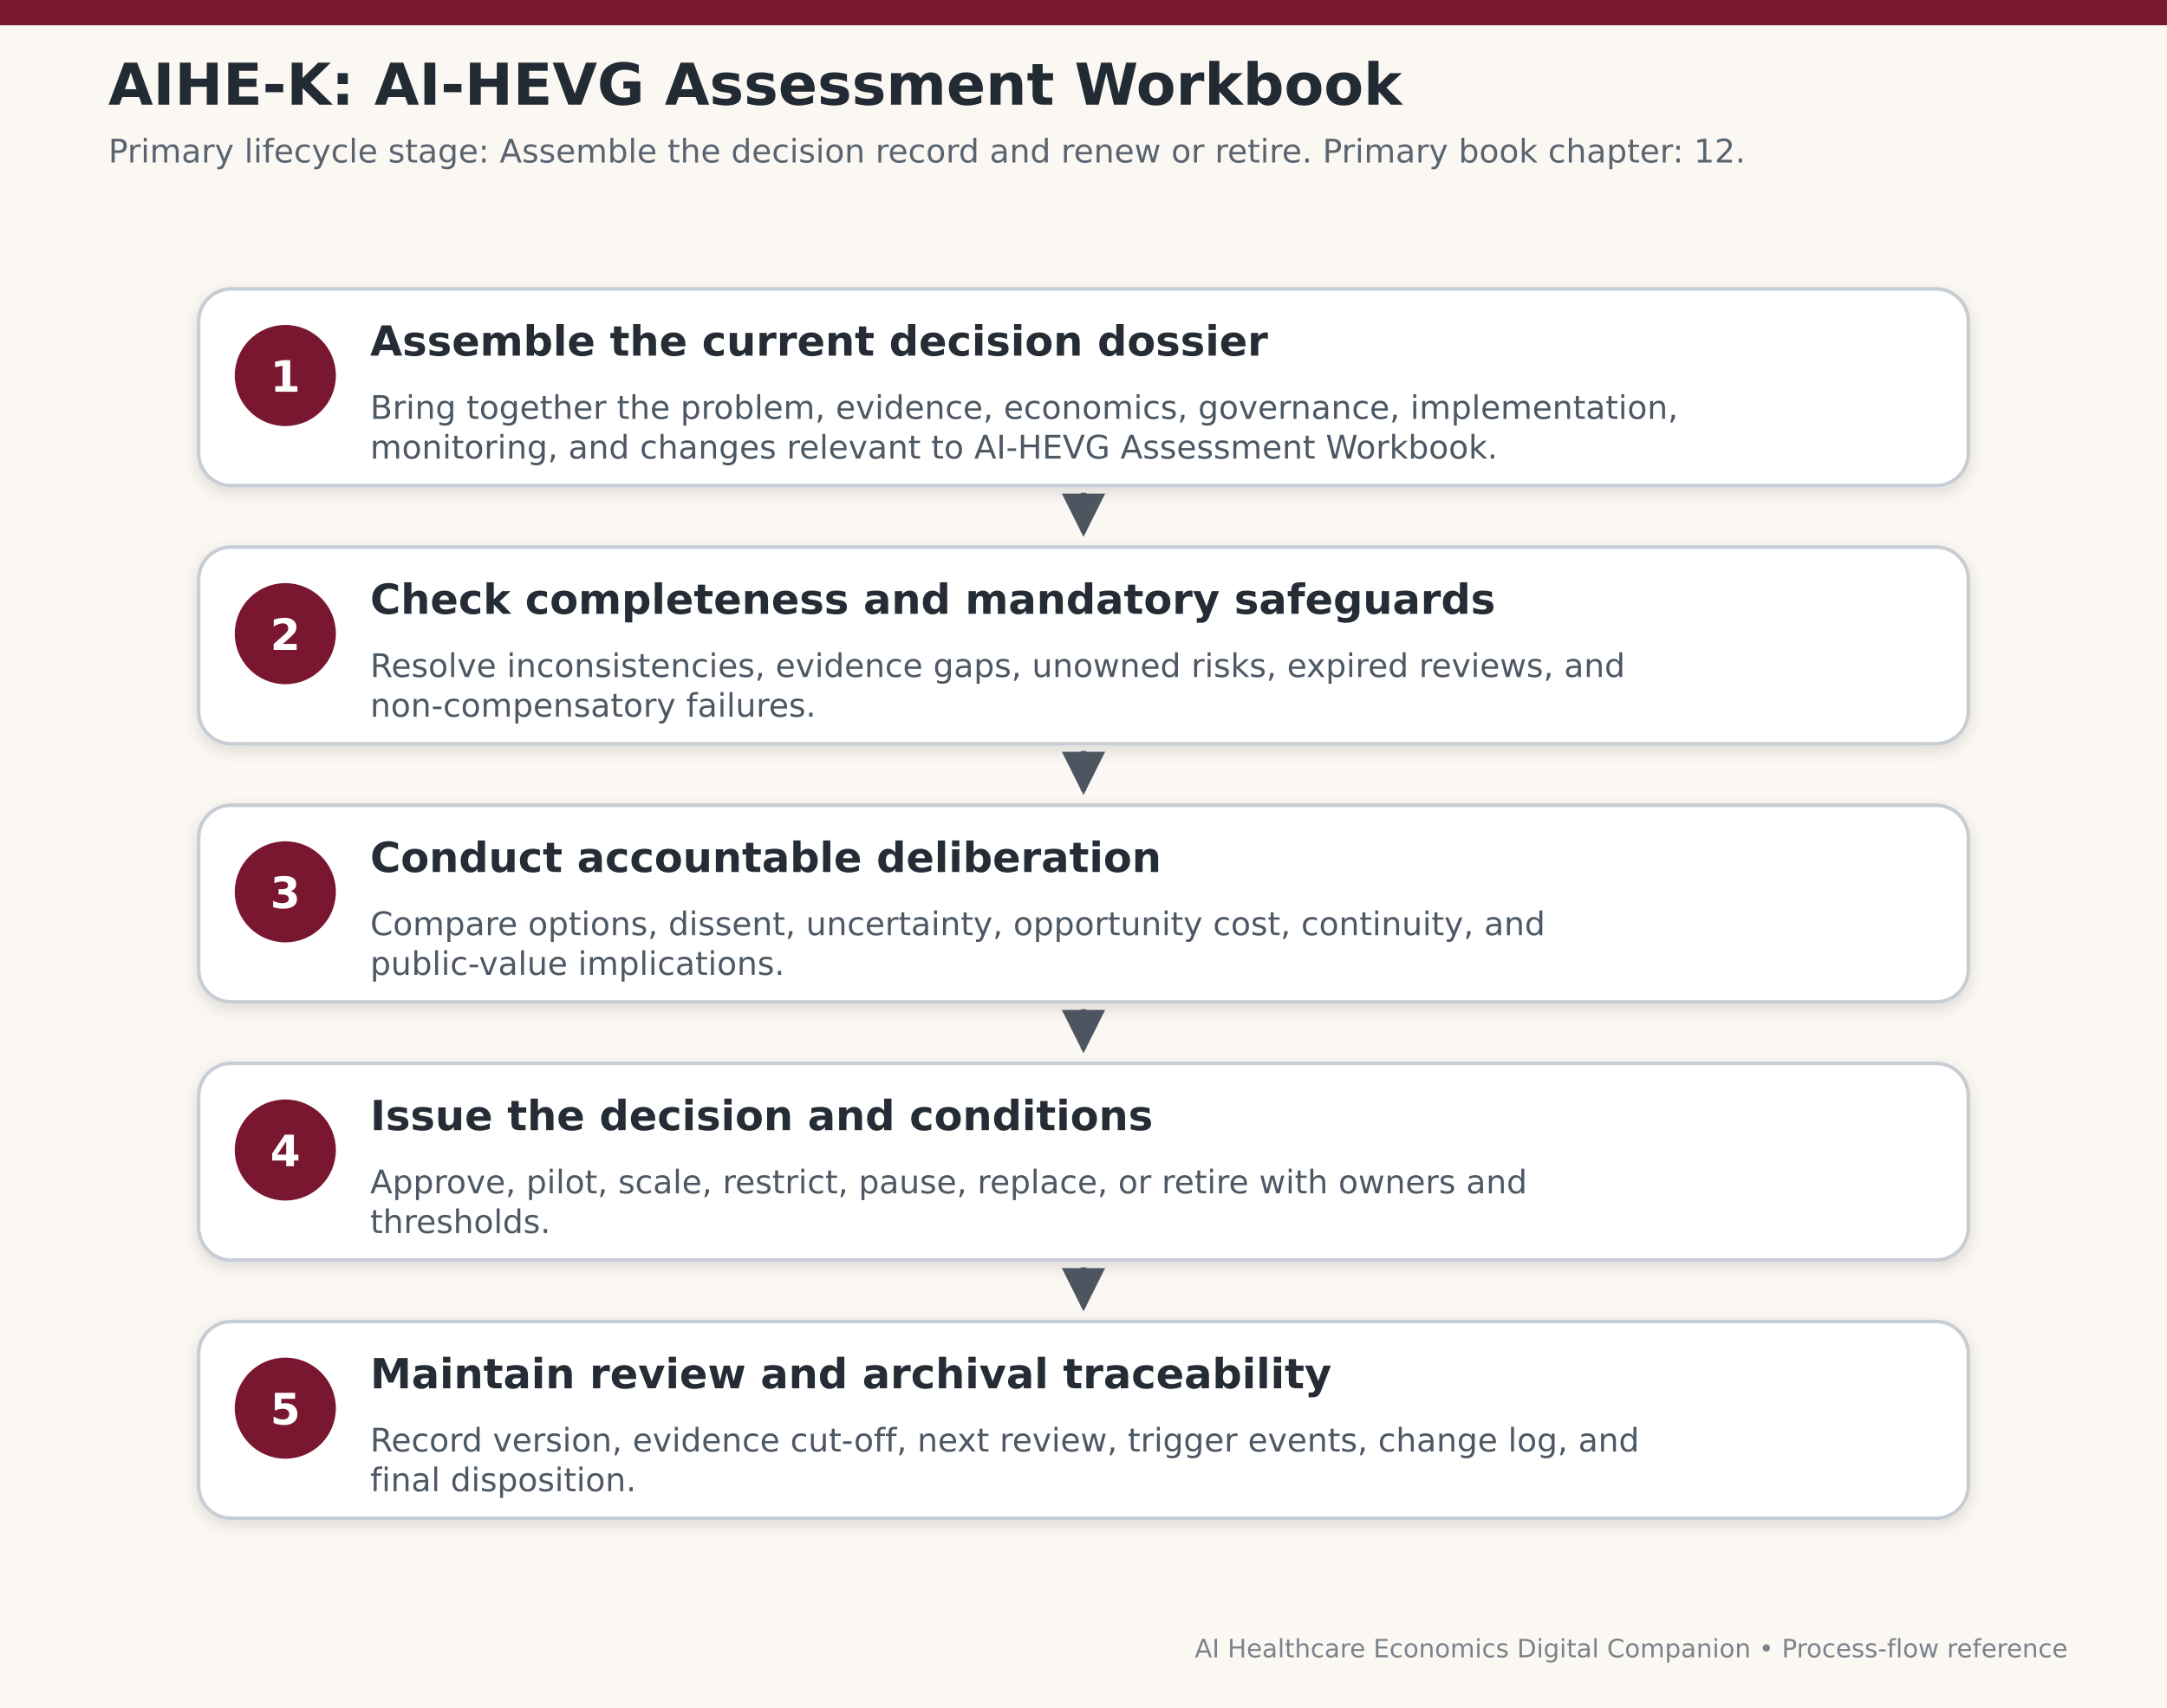
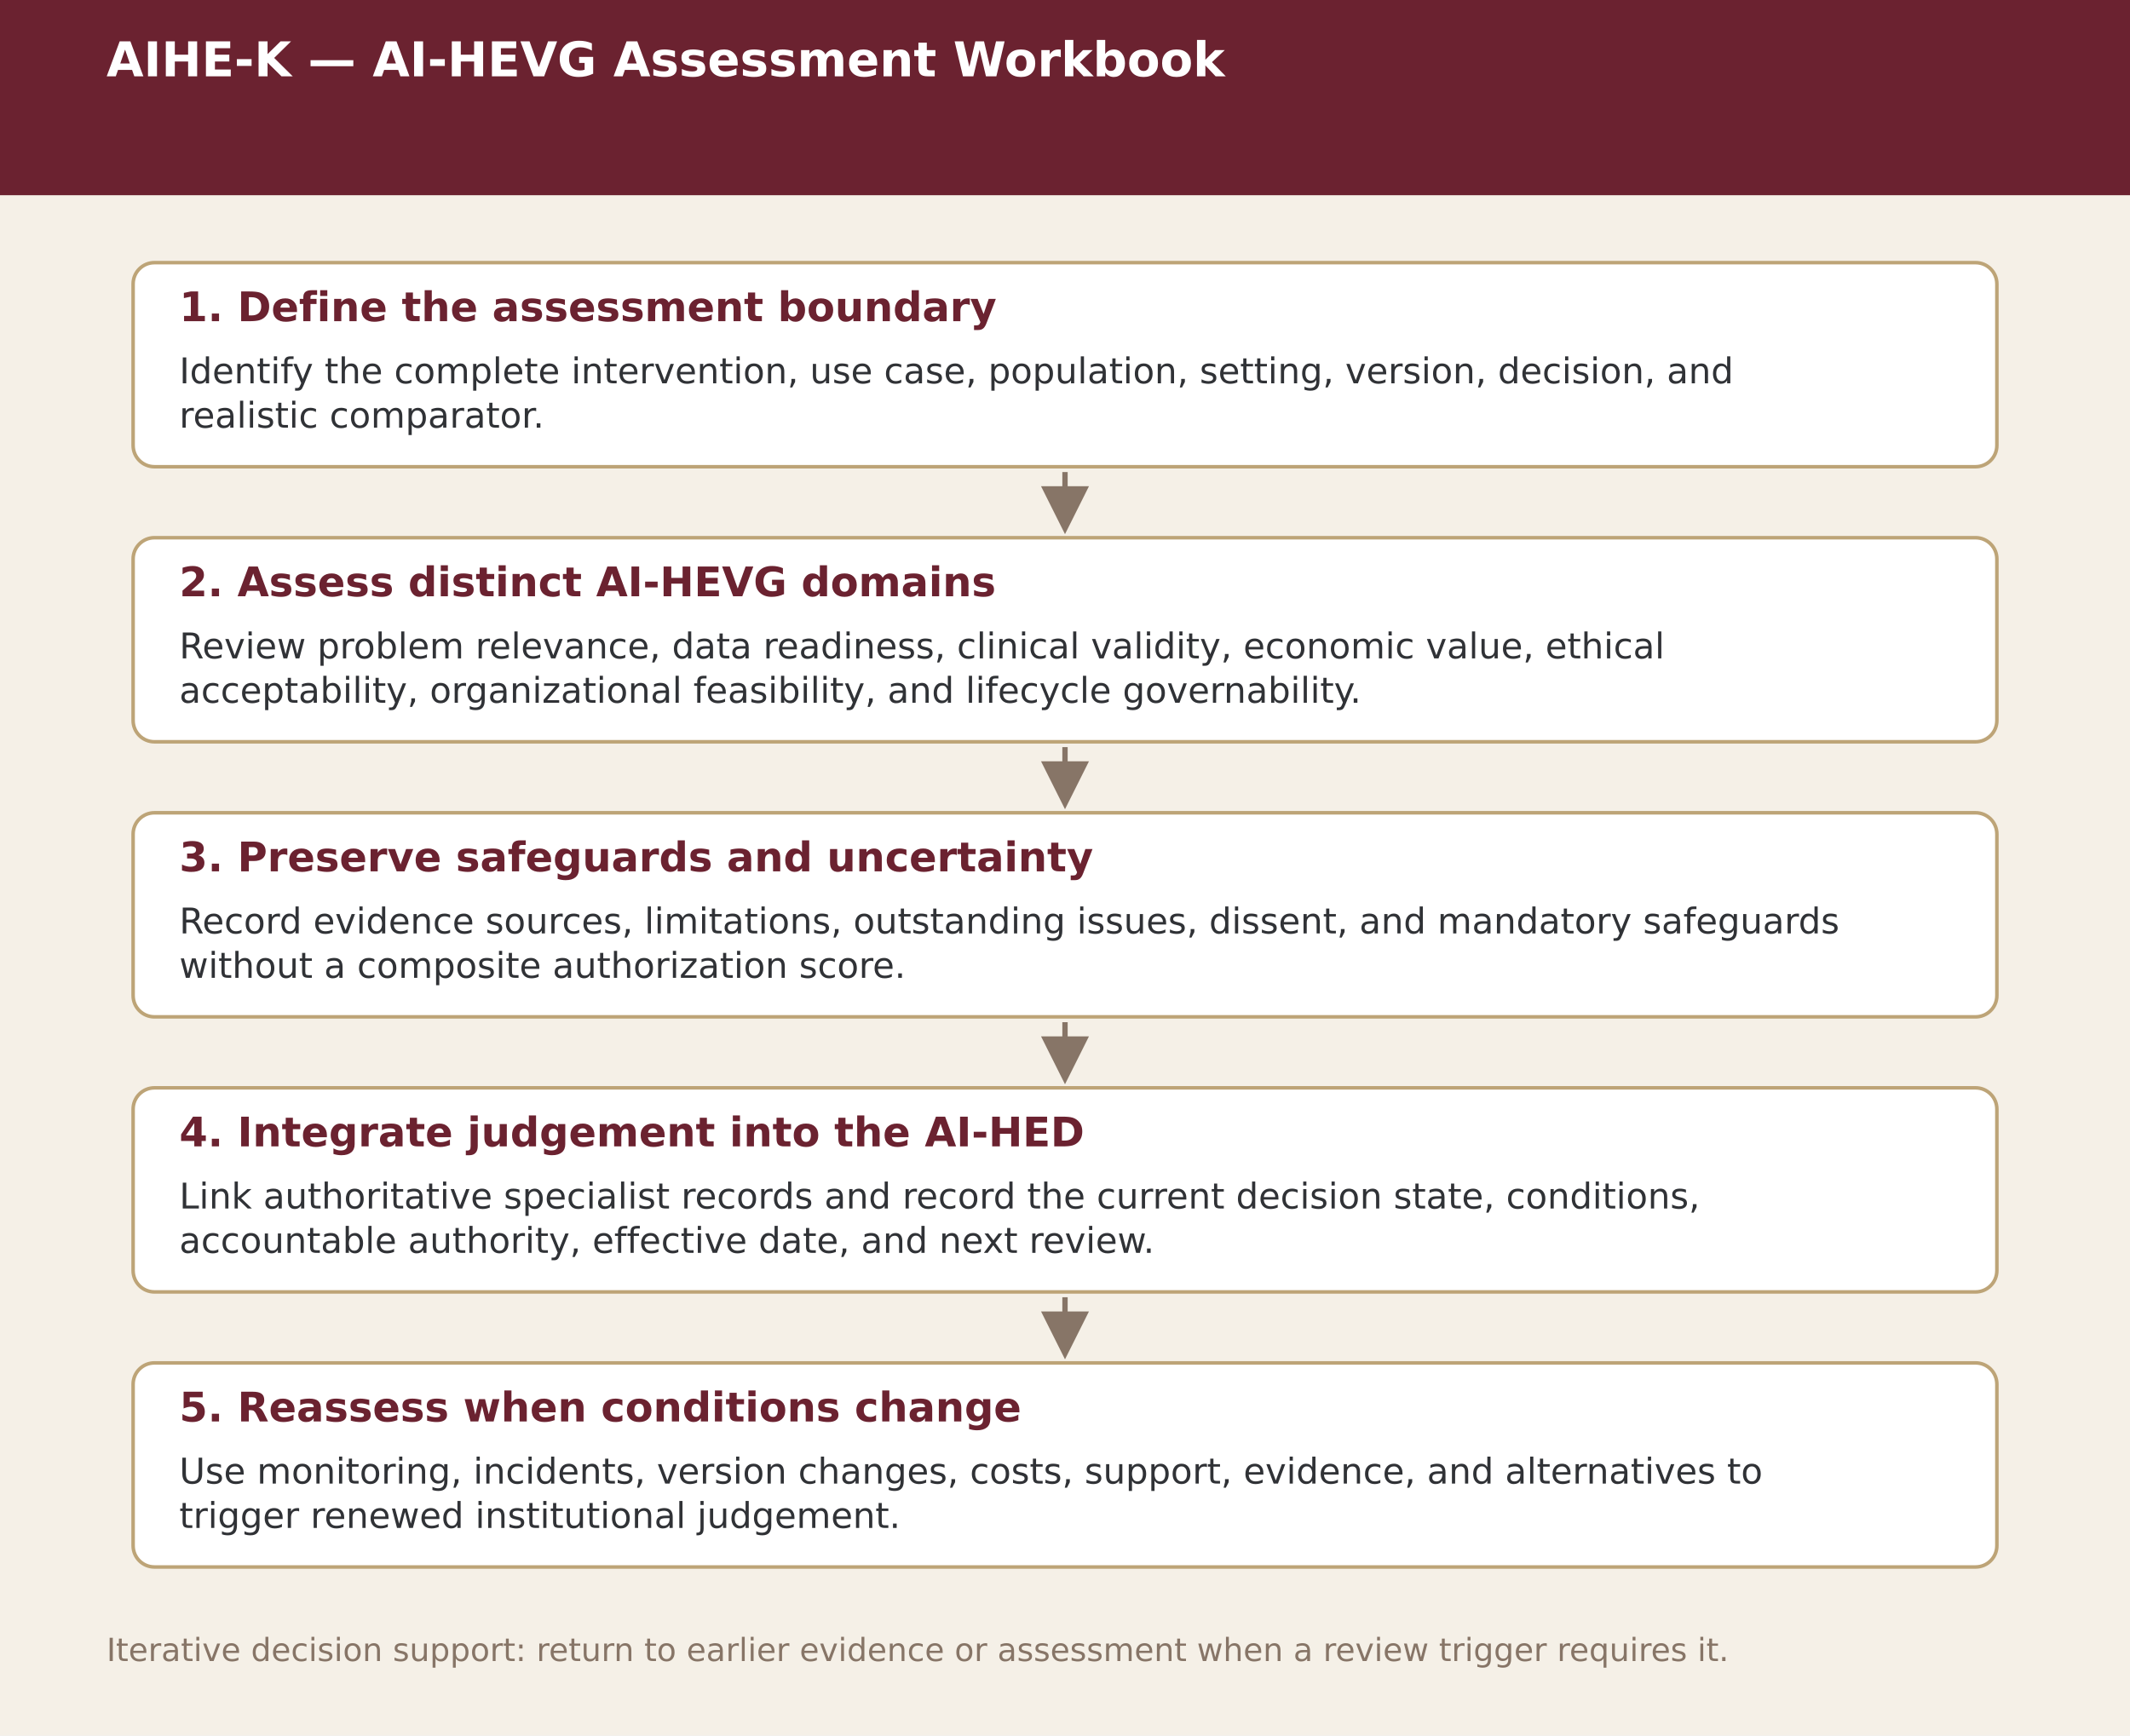
- <svg xmlns="http://www.w3.org/2000/svg" width="1200" height="946" viewBox="0 0 1200 946">
+ <svg xmlns="http://www.w3.org/2000/svg" width="1200" height="978" viewBox="0 0 1200 978">
+   <rect width="1200" height="978" fill="#F5F0E7" />
+   <rect width="1200" height="110" fill="#6B2230" />
  <defs>
-     <marker id="arrow" viewBox="0 0 10 10" refX="9" refY="5" markerWidth="8" markerHeight="8" orient="auto-start-reverse">
-       <path d="M 0 0 L 10 5 L 0 10 z" fill="#4D5560" />
+     <marker id="arrow" markerWidth="9" markerHeight="9" refX="7" refY="4.5" orient="auto">
+       <path d="M0,0 L9,4.5 L0,9 Z" fill="#877567" />
    </marker>
-     <filter id="shadow" x="-20%" y="-20%" width="140%" height="140%">
-       <feDropShadow dx="0" dy="3" stdDeviation="4" flood-color="#000000" flood-opacity="0.12" />
-     </filter>
  </defs>
-   <rect width="100%" height="100%" fill="#FBF8F3" />
-   <rect x="0" y="0" width="1200" height="14" fill="#7A1730" />
-   <text x="60" y="58" font-family="DejaVu Sans, Arial" font-size="32" font-weight="700" fill="#222A33">AIHE-K: AI-HEVG Assessment Workbook</text>
-   <text x="60" y="90" font-family="DejaVu Sans, Arial" font-size="18" fill="#5A6470">Primary lifecycle stage: Assemble the decision record and renew or retire. Primary book chapter: 12.</text>
-   <rect x="110" y="160" rx="18" ry="18" width="980" height="109" fill="#FFFFFF" stroke="#C7CDD4" stroke-width="2" filter="url(#shadow)" />
-   <circle cx="158" cy="208" r="28" fill="#7A1730" />
-   <text x="158" y="217" text-anchor="middle" font-family="DejaVu Sans, Arial" font-size="24" font-weight="700" fill="#FFFFFF">1</text>
-   <text x="205" y="197" font-family="DejaVu Sans, Arial" font-size="23" font-weight="700" fill="#252C35">Assemble the current decision dossier</text>
-   <text x="205" y="232" font-family="DejaVu Sans, Arial" font-size="18" fill="#4D5864">Bring together the problem, evidence, economics, governance, implementation,</text>
-   <text x="205" y="254" font-family="DejaVu Sans, Arial" font-size="18" fill="#4D5864">monitoring, and changes relevant to AI-HEVG Assessment Workbook.</text>
-   <line x1="600.0" y1="273" x2="600.0" y2="295" stroke="#4D5560" stroke-width="3" marker-end="url(#arrow)" />
-   <rect x="110" y="303" rx="18" ry="18" width="980" height="109" fill="#FFFFFF" stroke="#C7CDD4" stroke-width="2" filter="url(#shadow)" />
-   <circle cx="158" cy="351" r="28" fill="#7A1730" />
-   <text x="158" y="360" text-anchor="middle" font-family="DejaVu Sans, Arial" font-size="24" font-weight="700" fill="#FFFFFF">2</text>
-   <text x="205" y="340" font-family="DejaVu Sans, Arial" font-size="23" font-weight="700" fill="#252C35">Check completeness and mandatory safeguards</text>
-   <text x="205" y="375" font-family="DejaVu Sans, Arial" font-size="18" fill="#4D5864">Resolve inconsistencies, evidence gaps, unowned risks, expired reviews, and</text>
-   <text x="205" y="397" font-family="DejaVu Sans, Arial" font-size="18" fill="#4D5864">non-compensatory failures.</text>
-   <line x1="600.0" y1="416" x2="600.0" y2="438" stroke="#4D5560" stroke-width="3" marker-end="url(#arrow)" />
-   <rect x="110" y="446" rx="18" ry="18" width="980" height="109" fill="#FFFFFF" stroke="#C7CDD4" stroke-width="2" filter="url(#shadow)" />
-   <circle cx="158" cy="494" r="28" fill="#7A1730" />
-   <text x="158" y="503" text-anchor="middle" font-family="DejaVu Sans, Arial" font-size="24" font-weight="700" fill="#FFFFFF">3</text>
-   <text x="205" y="483" font-family="DejaVu Sans, Arial" font-size="23" font-weight="700" fill="#252C35">Conduct accountable deliberation</text>
-   <text x="205" y="518" font-family="DejaVu Sans, Arial" font-size="18" fill="#4D5864">Compare options, dissent, uncertainty, opportunity cost, continuity, and</text>
-   <text x="205" y="540" font-family="DejaVu Sans, Arial" font-size="18" fill="#4D5864">public-value implications.</text>
-   <line x1="600.0" y1="559" x2="600.0" y2="581" stroke="#4D5560" stroke-width="3" marker-end="url(#arrow)" />
-   <rect x="110" y="589" rx="18" ry="18" width="980" height="109" fill="#FFFFFF" stroke="#C7CDD4" stroke-width="2" filter="url(#shadow)" />
-   <circle cx="158" cy="637" r="28" fill="#7A1730" />
-   <text x="158" y="646" text-anchor="middle" font-family="DejaVu Sans, Arial" font-size="24" font-weight="700" fill="#FFFFFF">4</text>
-   <text x="205" y="626" font-family="DejaVu Sans, Arial" font-size="23" font-weight="700" fill="#252C35">Issue the decision and conditions</text>
-   <text x="205" y="661" font-family="DejaVu Sans, Arial" font-size="18" fill="#4D5864">Approve, pilot, scale, restrict, pause, replace, or retire with owners and</text>
-   <text x="205" y="683" font-family="DejaVu Sans, Arial" font-size="18" fill="#4D5864">thresholds.</text>
-   <line x1="600.0" y1="702" x2="600.0" y2="724" stroke="#4D5560" stroke-width="3" marker-end="url(#arrow)" />
-   <rect x="110" y="732" rx="18" ry="18" width="980" height="109" fill="#FFFFFF" stroke="#C7CDD4" stroke-width="2" filter="url(#shadow)" />
-   <circle cx="158" cy="780" r="28" fill="#7A1730" />
-   <text x="158" y="789" text-anchor="middle" font-family="DejaVu Sans, Arial" font-size="24" font-weight="700" fill="#FFFFFF">5</text>
-   <text x="205" y="769" font-family="DejaVu Sans, Arial" font-size="23" font-weight="700" fill="#252C35">Maintain review and archival traceability</text>
-   <text x="205" y="804" font-family="DejaVu Sans, Arial" font-size="18" fill="#4D5864">Record version, evidence cut-off, next review, trigger events, change log, and</text>
-   <text x="205" y="826" font-family="DejaVu Sans, Arial" font-size="18" fill="#4D5864">final disposition.</text>
-   <text x="1145" y="918" text-anchor="end" font-family="DejaVu Sans, Arial" font-size="14" fill="#7A828B">AI Healthcare Economics Digital Companion • Process-flow reference</text>
+   <text x="60" y="43" font-family="DejaVu Sans, sans-serif" font-size="27" font-weight="bold" fill="#FFFFFF">AIHE-K — AI-HEVG Assessment Workbook</text>
+   <rect x="75" y="148" width="1050" height="115" rx="12" fill="#FFFFFF" stroke="#BDA477" stroke-width="2" />
+   <text x="101" y="181" font-family="DejaVu Sans, sans-serif" font-size="23" font-weight="bold" fill="#6B2230">1. Define the assessment boundary</text>
+   <text x="101" y="216" font-family="DejaVu Sans, sans-serif" font-size="20" fill="#303236">Identify the complete intervention, use case, population, setting, version, decision, and</text>
+   <text x="101" y="241" font-family="DejaVu Sans, sans-serif" font-size="20" fill="#303236">realistic comparator.</text>
+   <path d="M600,266 V295" stroke="#877567" stroke-width="3" marker-end="url(#arrow)" />
+   <rect x="75" y="303" width="1050" height="115" rx="12" fill="#FFFFFF" stroke="#BDA477" stroke-width="2" />
+   <text x="101" y="336" font-family="DejaVu Sans, sans-serif" font-size="23" font-weight="bold" fill="#6B2230">2. Assess distinct AI-HEVG domains</text>
+   <text x="101" y="371" font-family="DejaVu Sans, sans-serif" font-size="20" fill="#303236">Review problem relevance, data readiness, clinical validity, economic value, ethical</text>
+   <text x="101" y="396" font-family="DejaVu Sans, sans-serif" font-size="20" fill="#303236">acceptability, organizational feasibility, and lifecycle governability.</text>
+   <path d="M600,421 V450" stroke="#877567" stroke-width="3" marker-end="url(#arrow)" />
+   <rect x="75" y="458" width="1050" height="115" rx="12" fill="#FFFFFF" stroke="#BDA477" stroke-width="2" />
+   <text x="101" y="491" font-family="DejaVu Sans, sans-serif" font-size="23" font-weight="bold" fill="#6B2230">3. Preserve safeguards and uncertainty</text>
+   <text x="101" y="526" font-family="DejaVu Sans, sans-serif" font-size="20" fill="#303236">Record evidence sources, limitations, outstanding issues, dissent, and mandatory safeguards</text>
+   <text x="101" y="551" font-family="DejaVu Sans, sans-serif" font-size="20" fill="#303236">without a composite authorization score.</text>
+   <path d="M600,576 V605" stroke="#877567" stroke-width="3" marker-end="url(#arrow)" />
+   <rect x="75" y="613" width="1050" height="115" rx="12" fill="#FFFFFF" stroke="#BDA477" stroke-width="2" />
+   <text x="101" y="646" font-family="DejaVu Sans, sans-serif" font-size="23" font-weight="bold" fill="#6B2230">4. Integrate judgement into the AI-HED</text>
+   <text x="101" y="681" font-family="DejaVu Sans, sans-serif" font-size="20" fill="#303236">Link authoritative specialist records and record the current decision state, conditions,</text>
+   <text x="101" y="706" font-family="DejaVu Sans, sans-serif" font-size="20" fill="#303236">accountable authority, effective date, and next review.</text>
+   <path d="M600,731 V760" stroke="#877567" stroke-width="3" marker-end="url(#arrow)" />
+   <rect x="75" y="768" width="1050" height="115" rx="12" fill="#FFFFFF" stroke="#BDA477" stroke-width="2" />
+   <text x="101" y="801" font-family="DejaVu Sans, sans-serif" font-size="23" font-weight="bold" fill="#6B2230">5. Reassess when conditions change</text>
+   <text x="101" y="836" font-family="DejaVu Sans, sans-serif" font-size="20" fill="#303236">Use monitoring, incidents, version changes, costs, support, evidence, and alternatives to</text>
+   <text x="101" y="861" font-family="DejaVu Sans, sans-serif" font-size="20" fill="#303236">trigger renewed institutional judgement.</text>
+   <text x="60" y="936" font-family="DejaVu Sans, sans-serif" font-size="18" fill="#877567">Iterative decision support: return to earlier evidence or assessment when a review trigger requires it.</text>
</svg>
